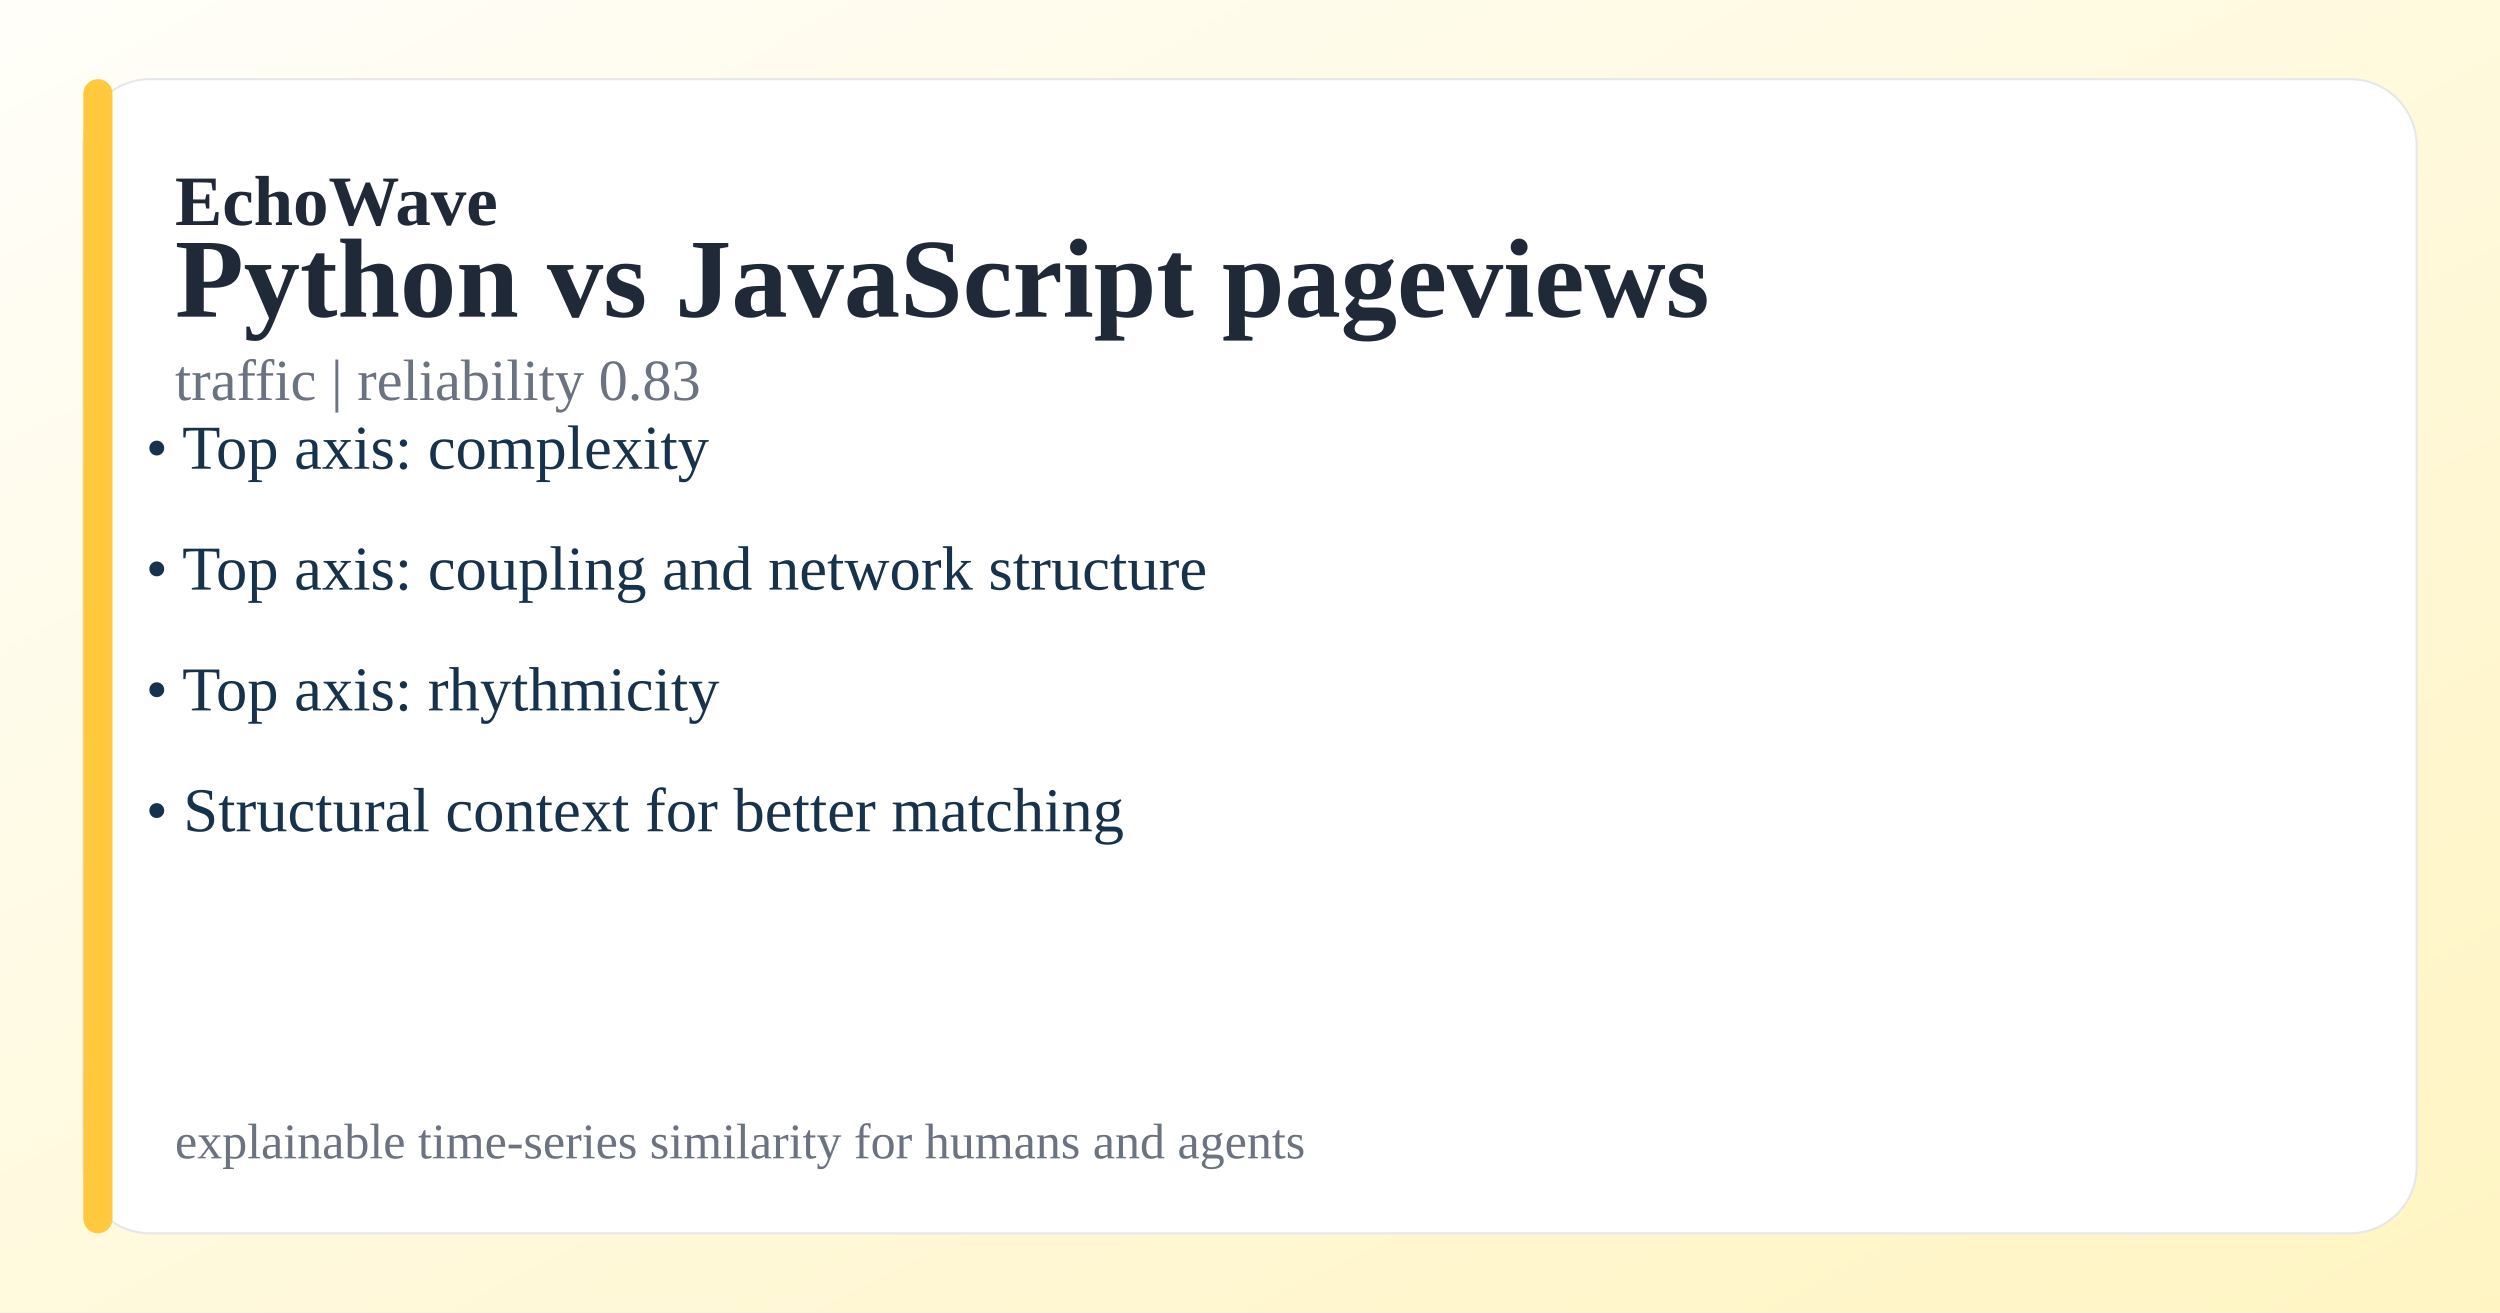
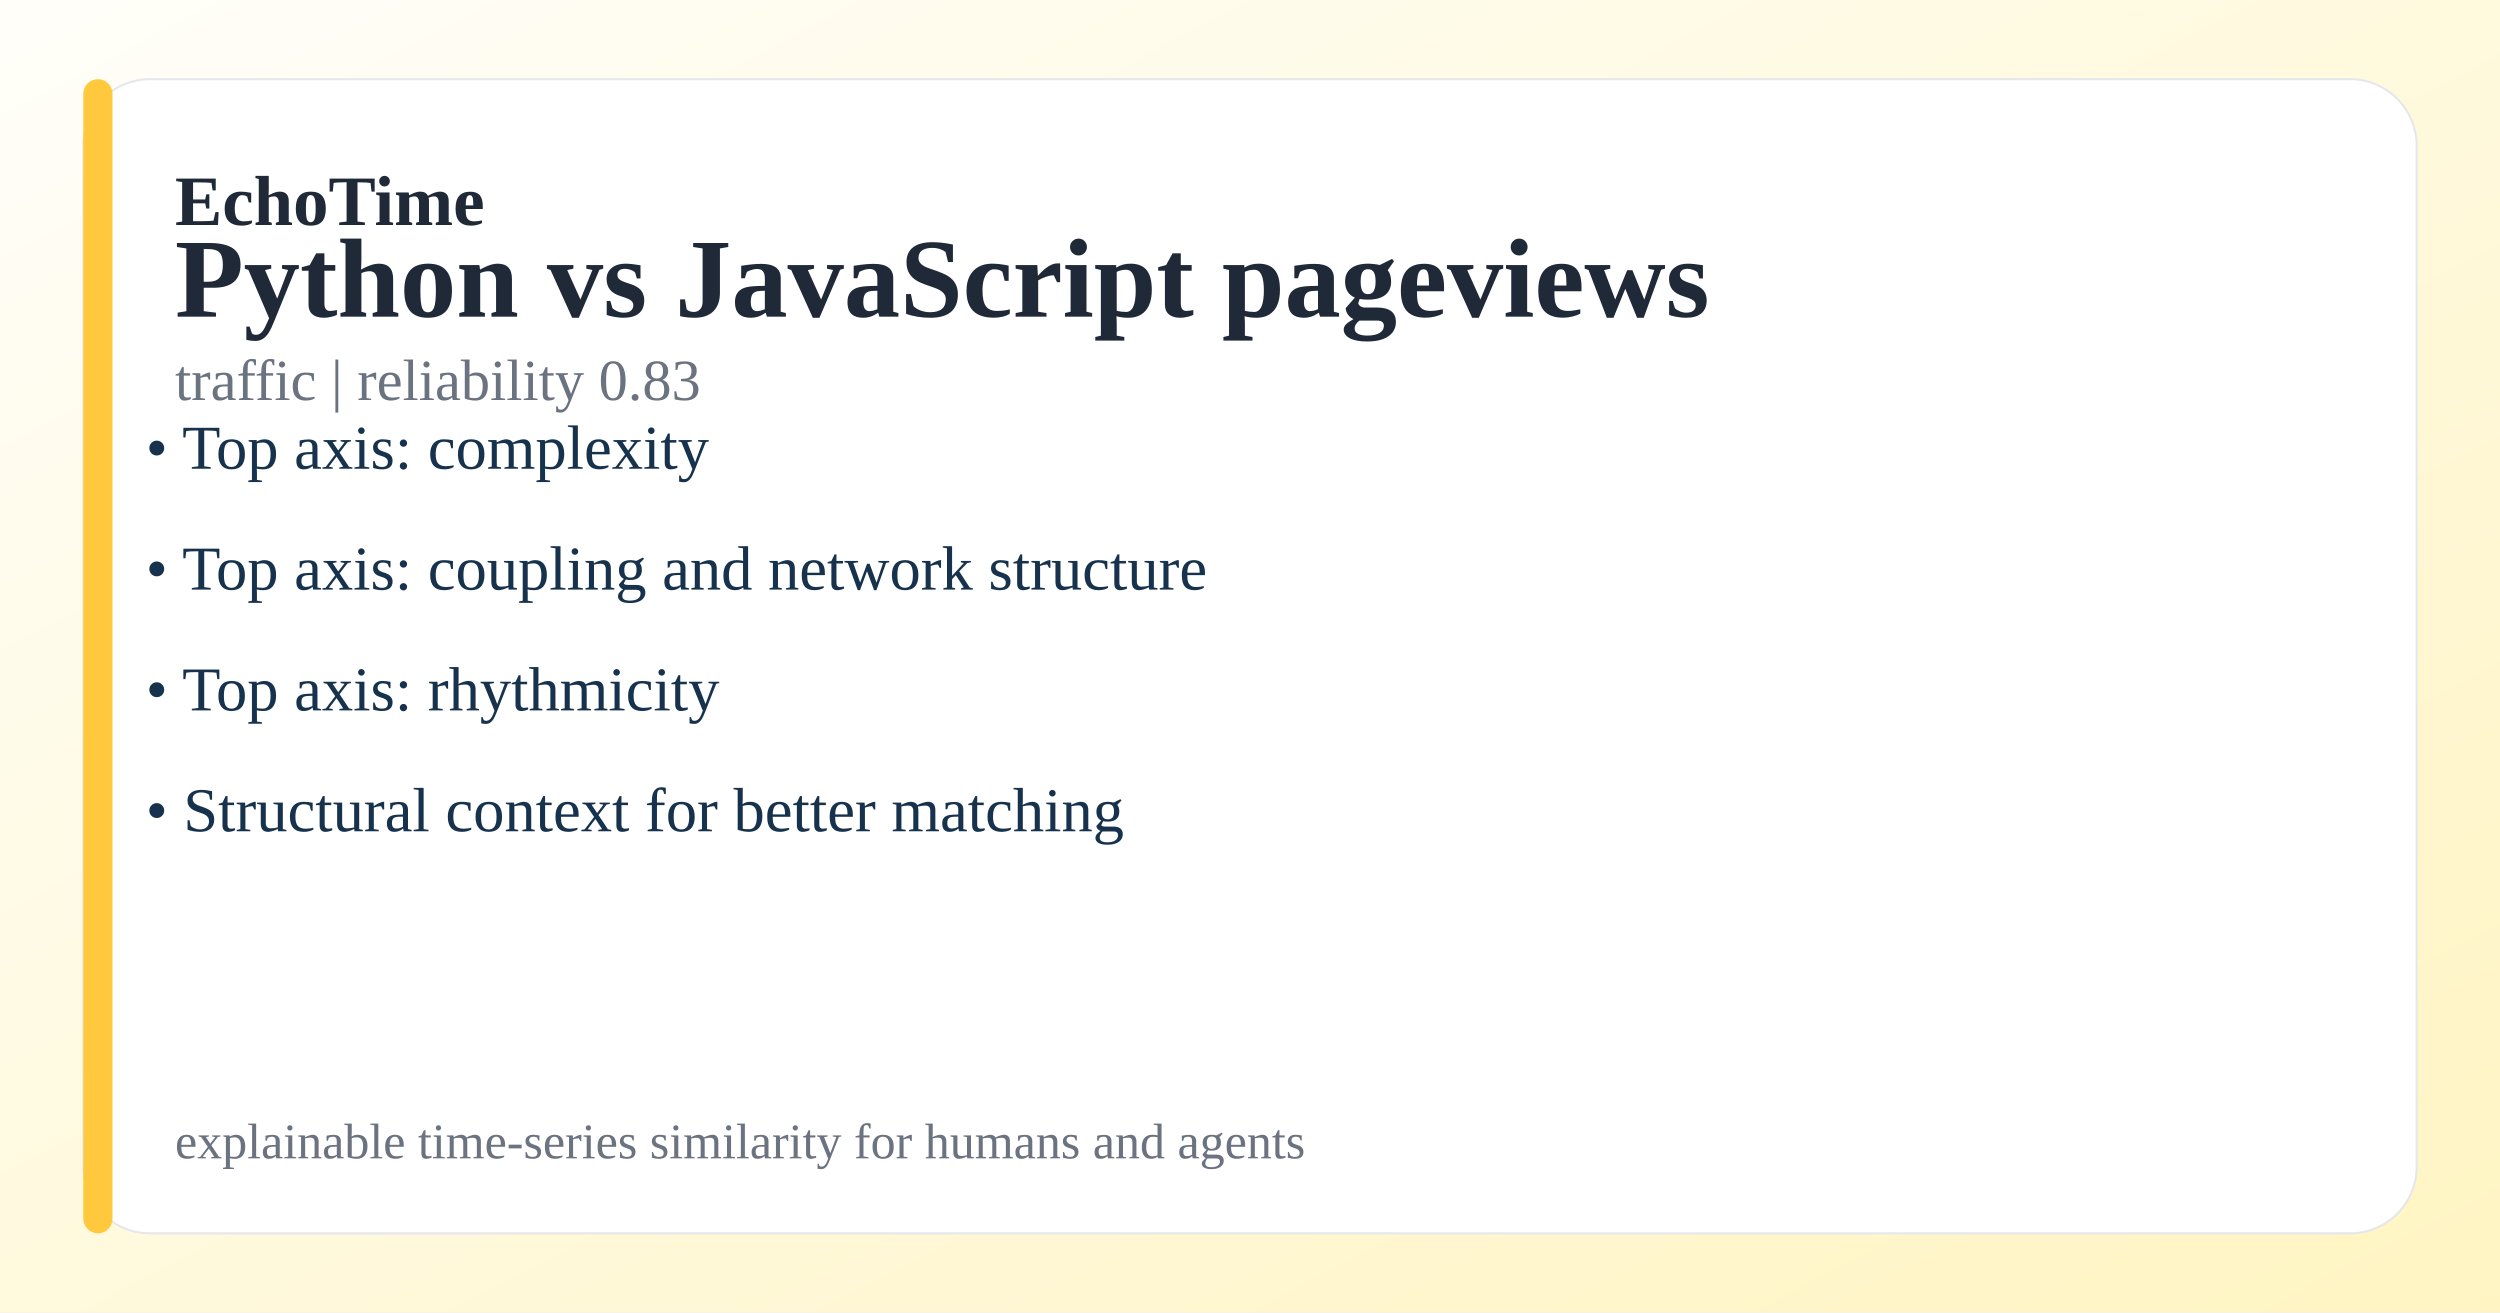
- <svg xmlns="http://www.w3.org/2000/svg" width="1200" height="630" viewBox="0 0 1200 630" role="img" aria-label="EchoWave social card - Python vs JavaScript pageviews">
+ <svg xmlns="http://www.w3.org/2000/svg" width="1200" height="630" viewBox="0 0 1200 630" role="img" aria-label="EchoTime social card - Python vs JavaScript pageviews">
  <defs>
    <linearGradient id="bg" x1="0" x2="1" y1="0" y2="1">
      <stop offset="0%" stop-color="#fffef9" />
      <stop offset="100%" stop-color="#FFF4C2" />
    </linearGradient>
  </defs>
  <rect width="100%" height="100%" fill="url(#bg)" />
  <rect x="40" y="38" width="1120" height="554" rx="32" fill="white" stroke="#E5E7EB" />
  <rect x="40" y="38" width="14" height="554" rx="7" fill="#FFC83D" />
-   <text x="84" y="108" font-size="34" font-weight="700" fill="#1F2937">EchoWave</text>
+   <text x="84" y="108" font-size="34" font-weight="700" fill="#1F2937">EchoTime</text>
  <text x="84" y="152" font-size="54" font-weight="800" fill="#1F2937">Python vs JavaScript pageviews</text>
  <text x="84" y="192" font-size="28" fill="#6B7280">traffic | reliability 0.83</text>
  <text x="70" y="225" font-size="30" fill="#17324d">• Top axis: complexity</text>
  <text x="70" y="283" font-size="30" fill="#17324d">• Top axis: coupling and network structure</text>
  <text x="70" y="341" font-size="30" fill="#17324d">• Top axis: rhythmicity</text>
  <text x="70" y="399" font-size="30" fill="#17324d">• Structural context for better matching</text>
  <text x="84" y="556" font-size="24" fill="#6B7280">explainable time-series similarity for humans and agents</text>
</svg>
